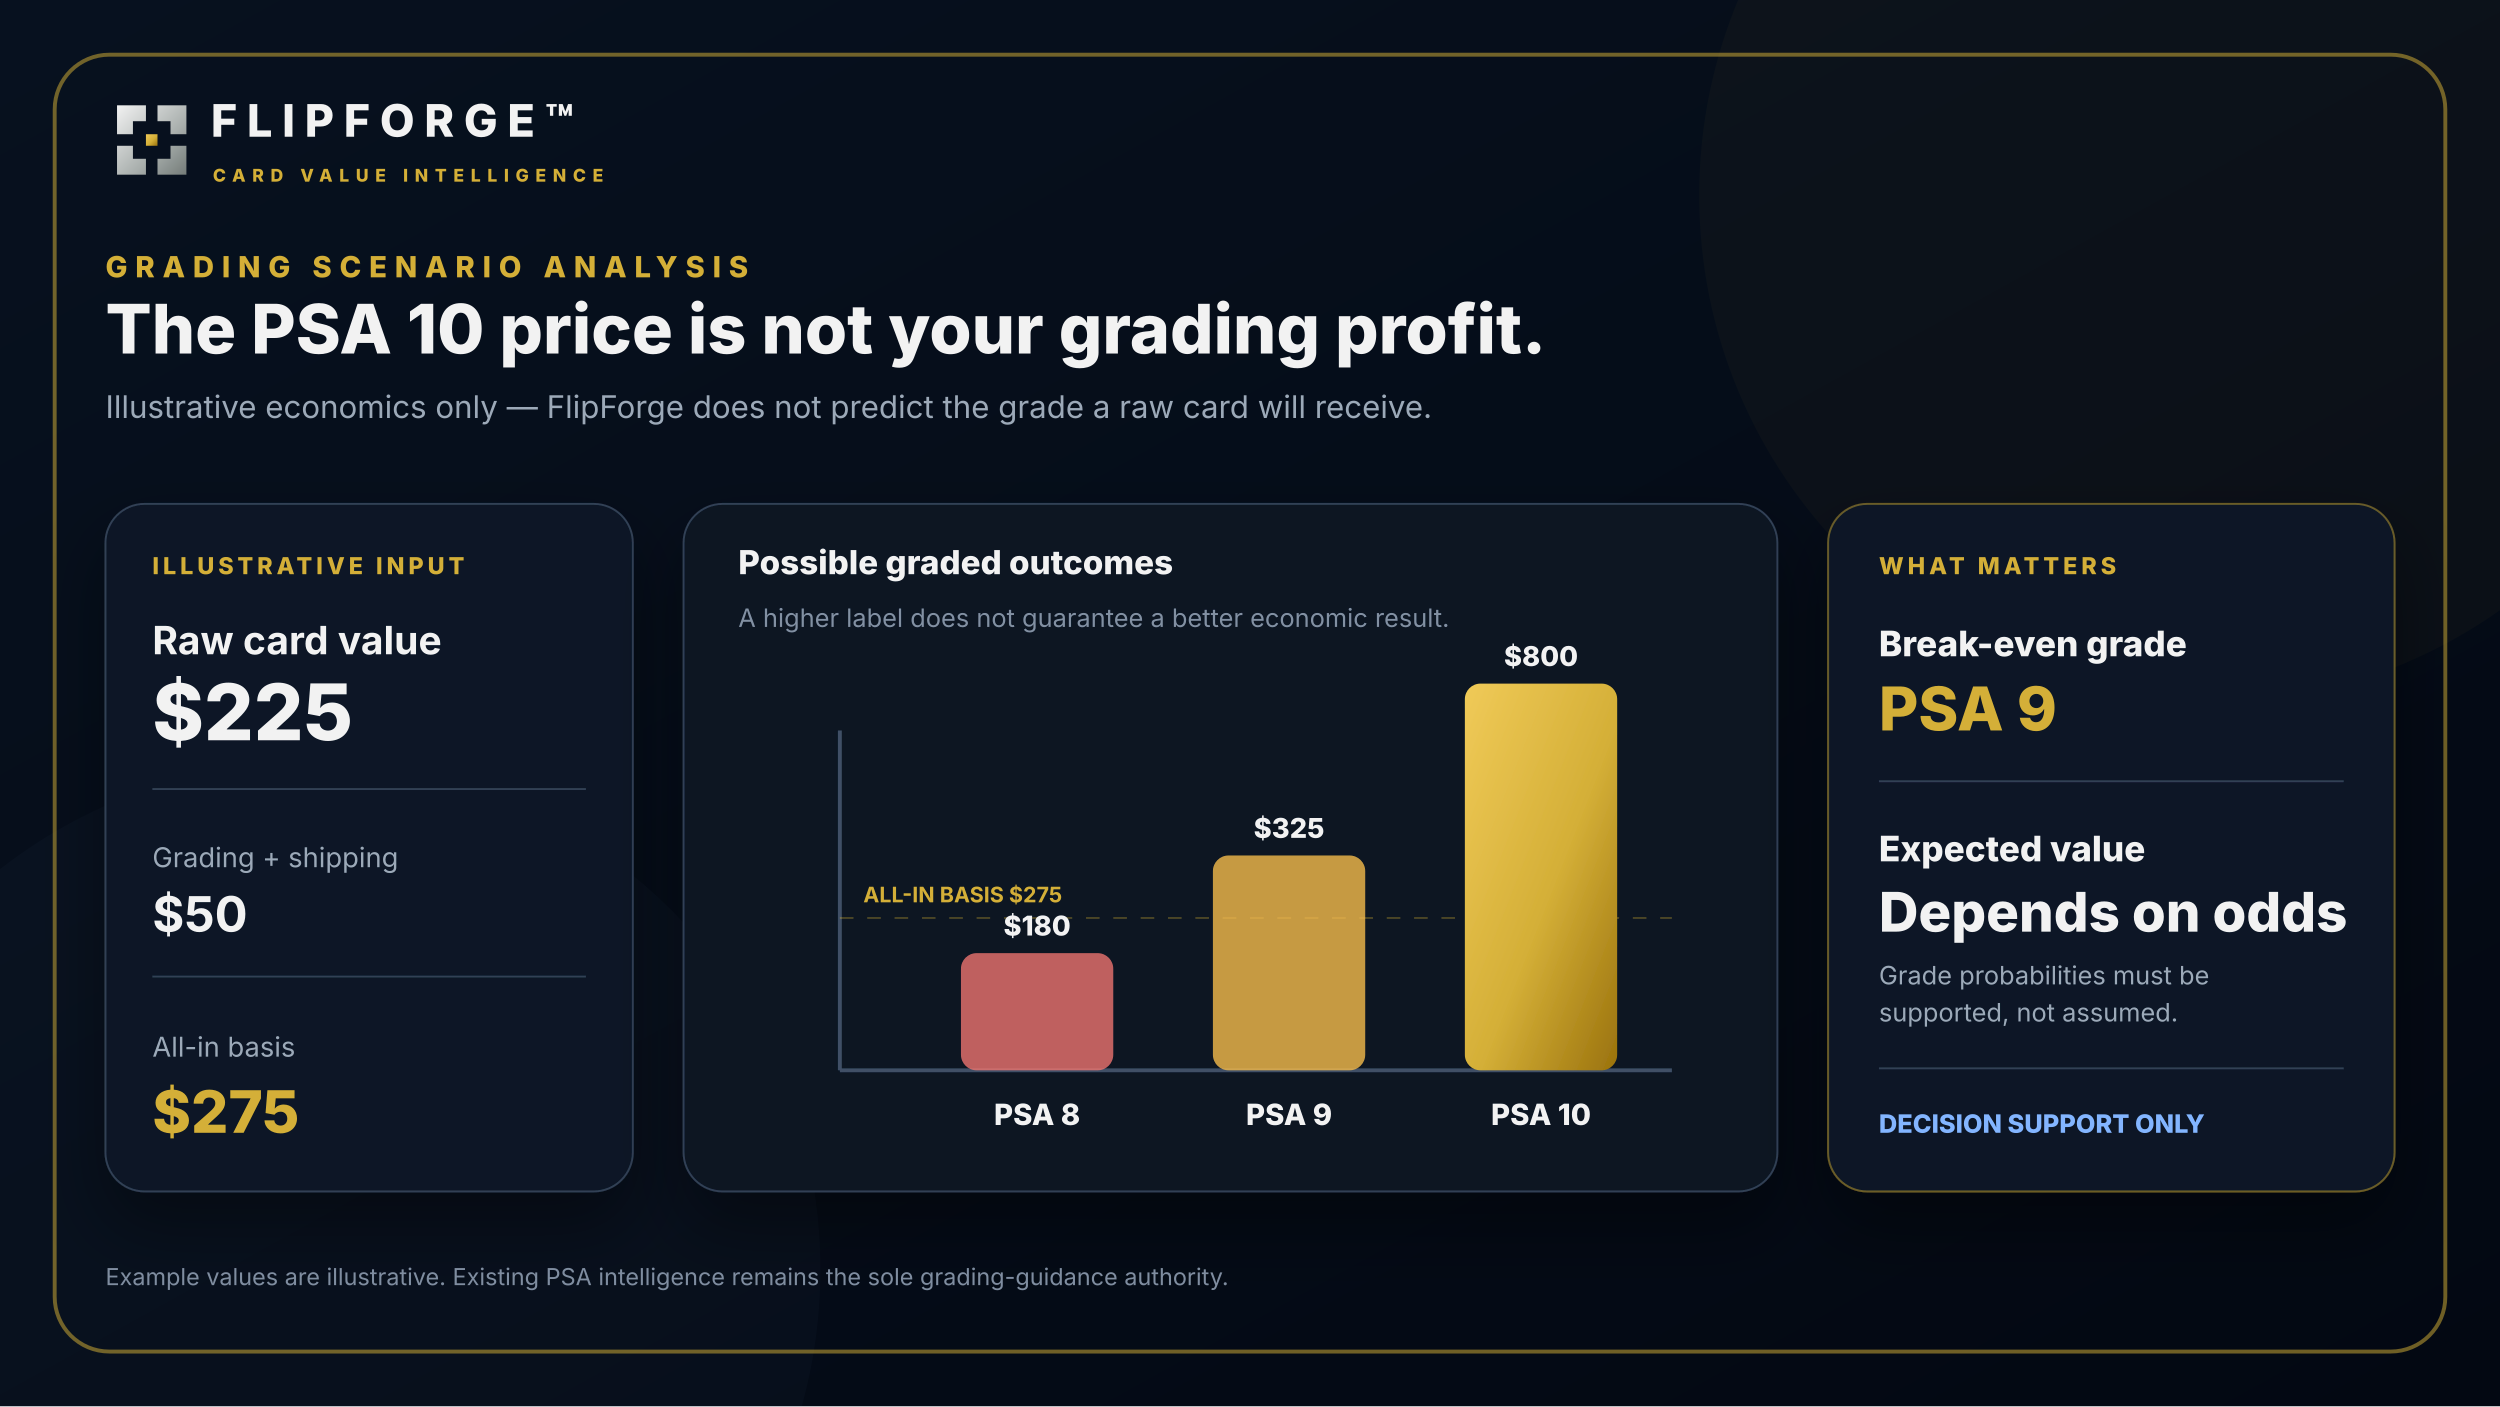
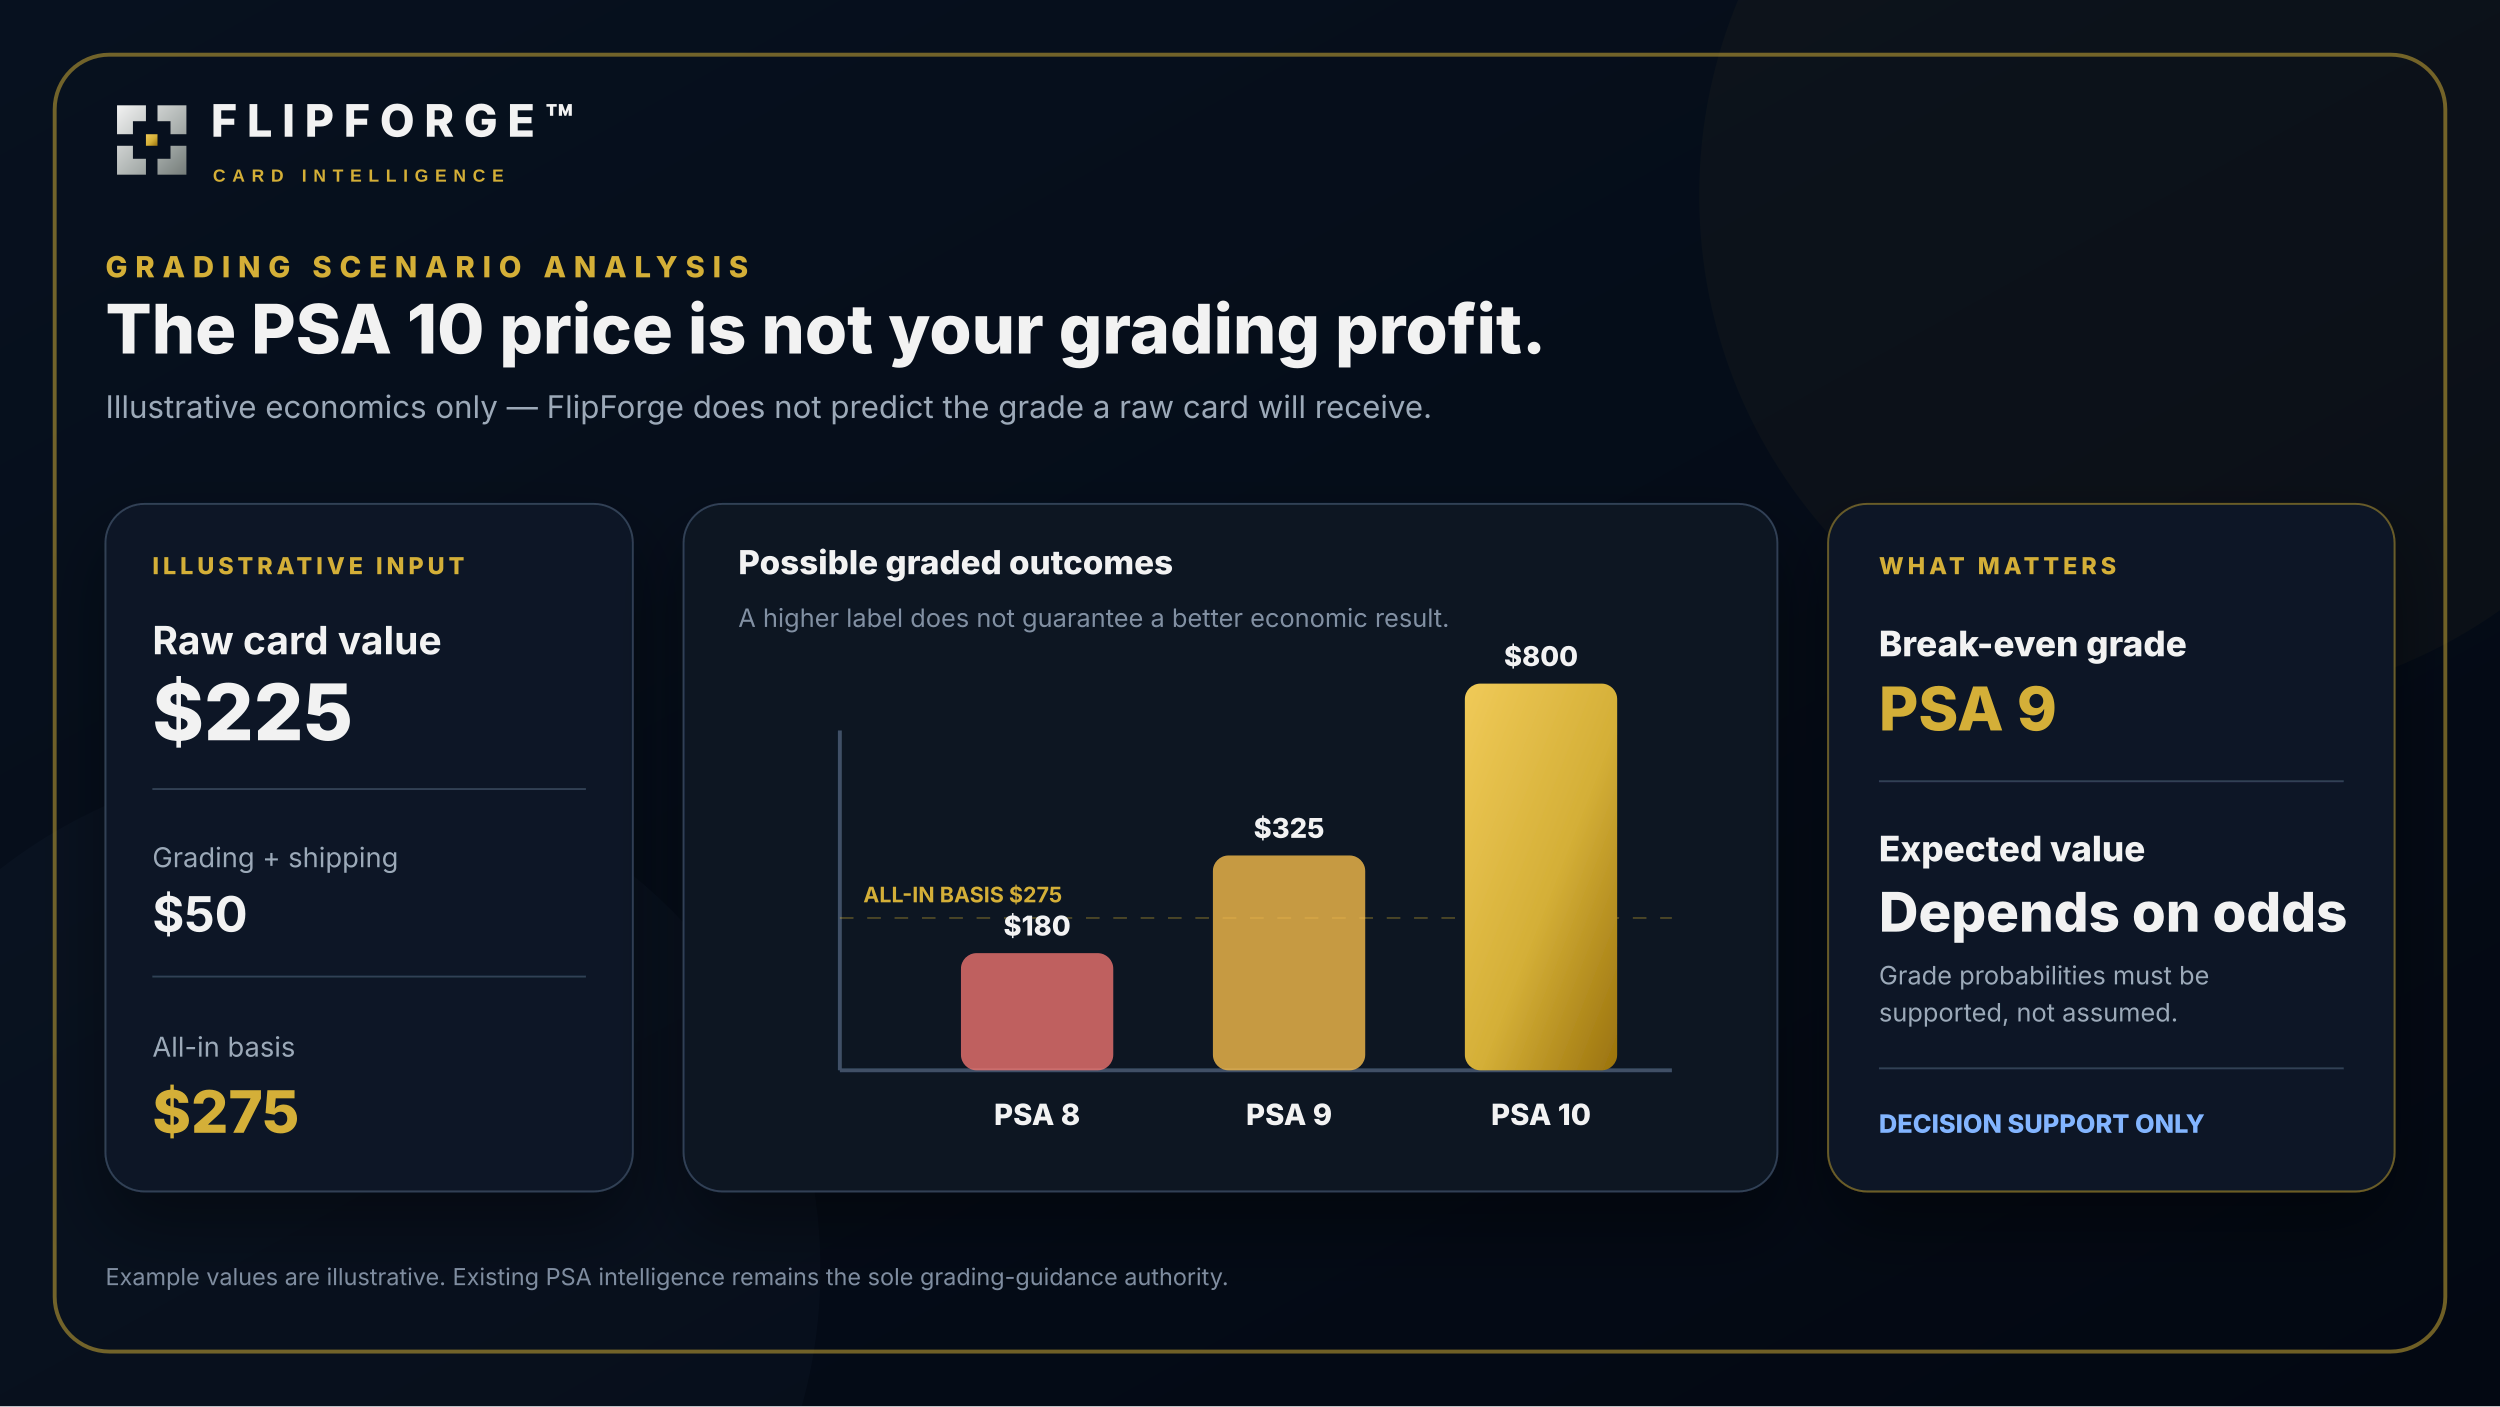
<svg xmlns="http://www.w3.org/2000/svg" viewBox="0 0 1280 720" role="img" aria-labelledby="title desc">
  <defs>
    <linearGradient id="bg" x1="0" y1="0" x2="1" y2="1">
      <stop offset="0" stop-color="#07111f" />
      <stop offset="1" stop-color="#030812" />
    </linearGradient>
    <linearGradient id="gold" x1="0" y1="0" x2="1" y2="1">
      <stop offset="0" stop-color="#f0ca58" />
      <stop offset=".55" stop-color="#d4af37" />
      <stop offset="1" stop-color="#9a720d" />
    </linearGradient>
    <linearGradient id="silver" x1="0" y1="0" x2="1" y2="1">
      <stop offset="0" stop-color="#f2f2f2" />
      <stop offset=".6" stop-color="#aab0ae" />
      <stop offset="1" stop-color="#747c79" />
    </linearGradient>
    <filter id="shadow" x="-20%" y="-20%" width="140%" height="140%">
      <feDropShadow dx="0" dy="18" stdDeviation="18" flood-color="#000" flood-opacity=".38" />
    </filter>
  </defs>
  <rect width="1280" height="720" fill="url(#bg)" />
  <circle cx="1130" cy="100" r="260" fill="#d4af37" opacity=".035" />
  <circle cx="160" cy="650" r="260" fill="#83b5ff" opacity=".025" />
  <rect x="28" y="28" width="1224" height="664" rx="28" fill="none" stroke="#d4af37" stroke-opacity=".52" stroke-width="2" />
  <g transform="translate(54 48)">
    <g transform="scale(.74)">
      <path d="M8 8H28V19H19V28H8ZM36 8H56V28H45V19H36ZM8 36H19V45H28V56H8ZM45 36H56V56H36V45H45Z" fill="url(#silver)" />
      <rect x="28" y="28" width="8" height="8" fill="url(#gold)" />
    </g>
    <text x="54" y="22" fill="#f2f2f2" font-family="Inter,Arial,sans-serif" font-size="23" font-weight="800" letter-spacing="5">FLIPFORGE™</text>
-     <text x="55" y="45" fill="#d4af37" font-family="Inter,Arial,sans-serif" font-size="9" font-weight="800" letter-spacing="3.4">CARD VALUE INTELLIGENCE</text>
+     <text x="55" y="45" fill="#d4af37" font-family="Geist,Arial,sans-serif" font-size="9" font-weight="800" letter-spacing="3.4">CARD INTELLIGENCE</text>
  </g>
  <text x="54" y="142" fill="#d4af37" font-family="Inter,Arial,sans-serif" font-size="15" font-weight="800" letter-spacing="4">GRADING SCENARIO ANALYSIS</text>
  <text x="54" y="181" fill="#f2f2f2" font-family="Inter,Arial,sans-serif" font-size="35" font-weight="800">The PSA 10 price is not your grading profit.</text>
  <text x="54" y="214" fill="#9ca9b8" font-family="Inter,Arial,sans-serif" font-size="16">Illustrative economics only — FlipForge does not predict the grade a raw card will receive.</text>
  <g filter="url(#shadow)">
    <rect x="54" y="258" width="270" height="352" rx="20" fill="#091525" stroke="#304054" />
    <text x="78" y="294" fill="#d4af37" font-family="Inter,Arial,sans-serif" font-size="12" font-weight="800" letter-spacing="2">ILLUSTRATIVE INPUT</text>
    <text x="78" y="335" fill="#f2f2f2" font-family="Inter,Arial,sans-serif" font-size="20" font-weight="700">Raw card value</text>
    <text x="78" y="379" fill="#f2f2f2" font-family="Inter,Arial,sans-serif" font-size="40" font-weight="800">$225</text>
    <line x1="78" y1="404" x2="300" y2="404" stroke="#304054" />
    <text x="78" y="444" fill="#9ca9b8" font-family="Inter,Arial,sans-serif" font-size="14">Grading + shipping</text>
    <text x="78" y="477" fill="#f2f2f2" font-family="Inter,Arial,sans-serif" font-size="25" font-weight="700">$50</text>
    <line x1="78" y1="500" x2="300" y2="500" stroke="#304054" />
    <text x="78" y="541" fill="#9ca9b8" font-family="Inter,Arial,sans-serif" font-size="14">All-in basis</text>
    <text x="78" y="580" fill="#d4af37" font-family="Inter,Arial,sans-serif" font-size="30" font-weight="800">$275</text>
  </g>
  <g filter="url(#shadow)">
    <rect x="350" y="258" width="560" height="352" rx="20" fill="#081322" stroke="#304054" />
    <text x="378" y="294" fill="#f2f2f2" font-family="Inter,Arial,sans-serif" font-size="17" font-weight="800">Possible graded outcomes</text>
    <text x="378" y="321" fill="#8290a2" font-family="Inter,Arial,sans-serif" font-size="13">A higher label does not guarantee a better economic result.</text>
    <line x1="430" y1="548" x2="856" y2="548" stroke="#405066" stroke-width="2" />
    <line x1="430" y1="374" x2="430" y2="548" stroke="#405066" stroke-width="2" />
    <line x1="430" y1="470" x2="856" y2="470" stroke="#d4af37" stroke-opacity=".32" stroke-dasharray="7 7" />
    <text x="442" y="462" fill="#d4af37" font-family="Inter,Arial,sans-serif" font-size="11" font-weight="700">ALL-IN BASIS $275</text>
    <rect x="492" y="488" width="78" height="60" rx="8" fill="#f27670" opacity=".78" />
    <rect x="621" y="438" width="78" height="110" rx="8" fill="#f0b84a" opacity=".82" />
    <rect x="750" y="350" width="78" height="198" rx="8" fill="url(#gold)" />
    <text x="531" y="576" text-anchor="middle" fill="#f2f2f2" font-family="Inter,Arial,sans-serif" font-size="15" font-weight="800">PSA 8</text>
    <text x="660" y="576" text-anchor="middle" fill="#f2f2f2" font-family="Inter,Arial,sans-serif" font-size="15" font-weight="800">PSA 9</text>
    <text x="789" y="576" text-anchor="middle" fill="#f2f2f2" font-family="Inter,Arial,sans-serif" font-size="15" font-weight="800">PSA 10</text>
    <text x="531" y="479" text-anchor="middle" fill="#f2f2f2" font-family="Inter,Arial,sans-serif" font-size="14" font-weight="800">$180</text>
    <text x="660" y="429" text-anchor="middle" fill="#f2f2f2" font-family="Inter,Arial,sans-serif" font-size="14" font-weight="800">$325</text>
    <text x="789" y="341" text-anchor="middle" fill="#f2f2f2" font-family="Inter,Arial,sans-serif" font-size="14" font-weight="800">$800</text>
  </g>
  <g filter="url(#shadow)">
    <rect x="936" y="258" width="290" height="352" rx="20" fill="#091525" stroke="#d4af37" stroke-opacity=".46" />
    <text x="962" y="294" fill="#d4af37" font-family="Inter,Arial,sans-serif" font-size="12" font-weight="800" letter-spacing="2">WHAT MATTERS</text>
    <text x="962" y="336" fill="#f2f2f2" font-family="Inter,Arial,sans-serif" font-size="18" font-weight="800">Break-even grade</text>
    <text x="962" y="374" fill="#d4af37" font-family="Inter,Arial,sans-serif" font-size="31" font-weight="800">PSA 9</text>
    <line x1="962" y1="400" x2="1200" y2="400" stroke="#304054" />
    <text x="962" y="441" fill="#f2f2f2" font-family="Inter,Arial,sans-serif" font-size="18" font-weight="800">Expected value</text>
    <text x="962" y="477" fill="#f2f2f2" font-family="Inter,Arial,sans-serif" font-size="28" font-weight="800">Depends on odds</text>
    <text x="962" y="504" fill="#9ca9b8" font-family="Inter,Arial,sans-serif" font-size="13">Grade probabilities must be</text>
    <text x="962" y="523" fill="#9ca9b8" font-family="Inter,Arial,sans-serif" font-size="13">supported, not assumed.</text>
    <line x1="962" y1="547" x2="1200" y2="547" stroke="#304054" />
    <text x="962" y="580" fill="#83b5ff" font-family="Inter,Arial,sans-serif" font-size="13" font-weight="800">DECISION SUPPORT ONLY</text>
  </g>
  <text x="54" y="658" fill="#7f8da0" font-family="Inter,Arial,sans-serif" font-size="12">Example values are illustrative. Existing PSA intelligence remains the sole grading-guidance authority.</text>
</svg>
